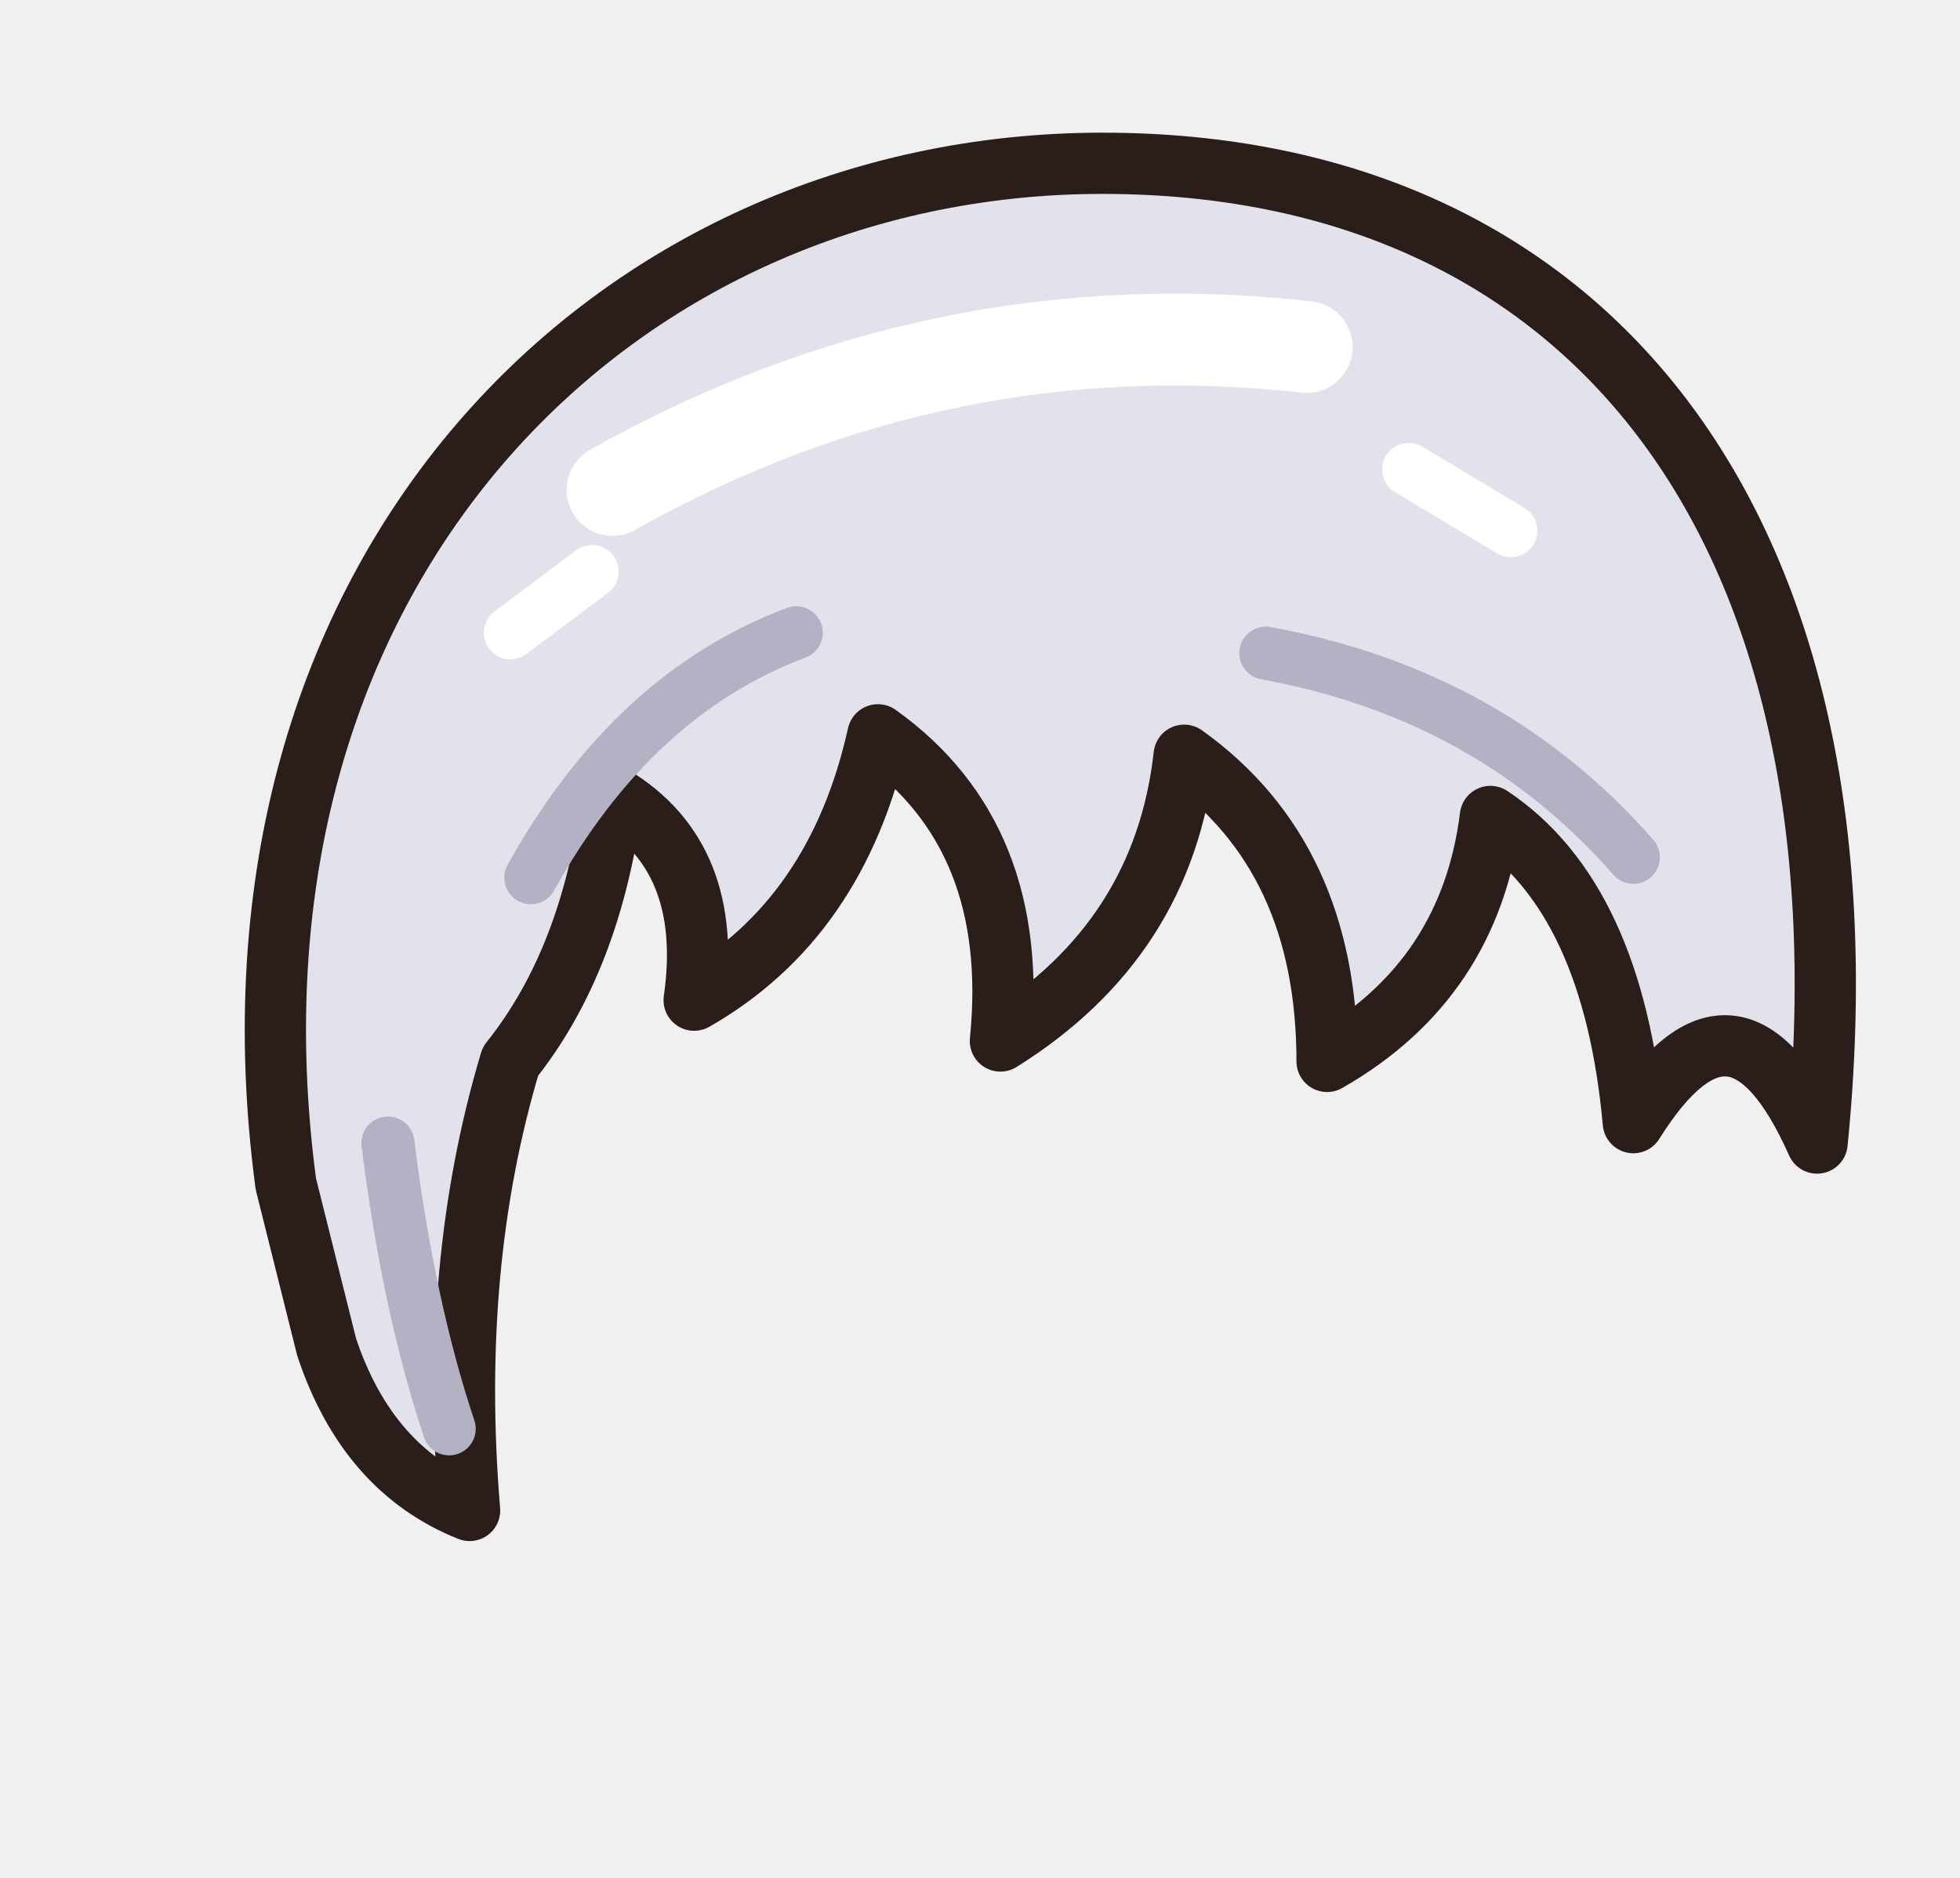
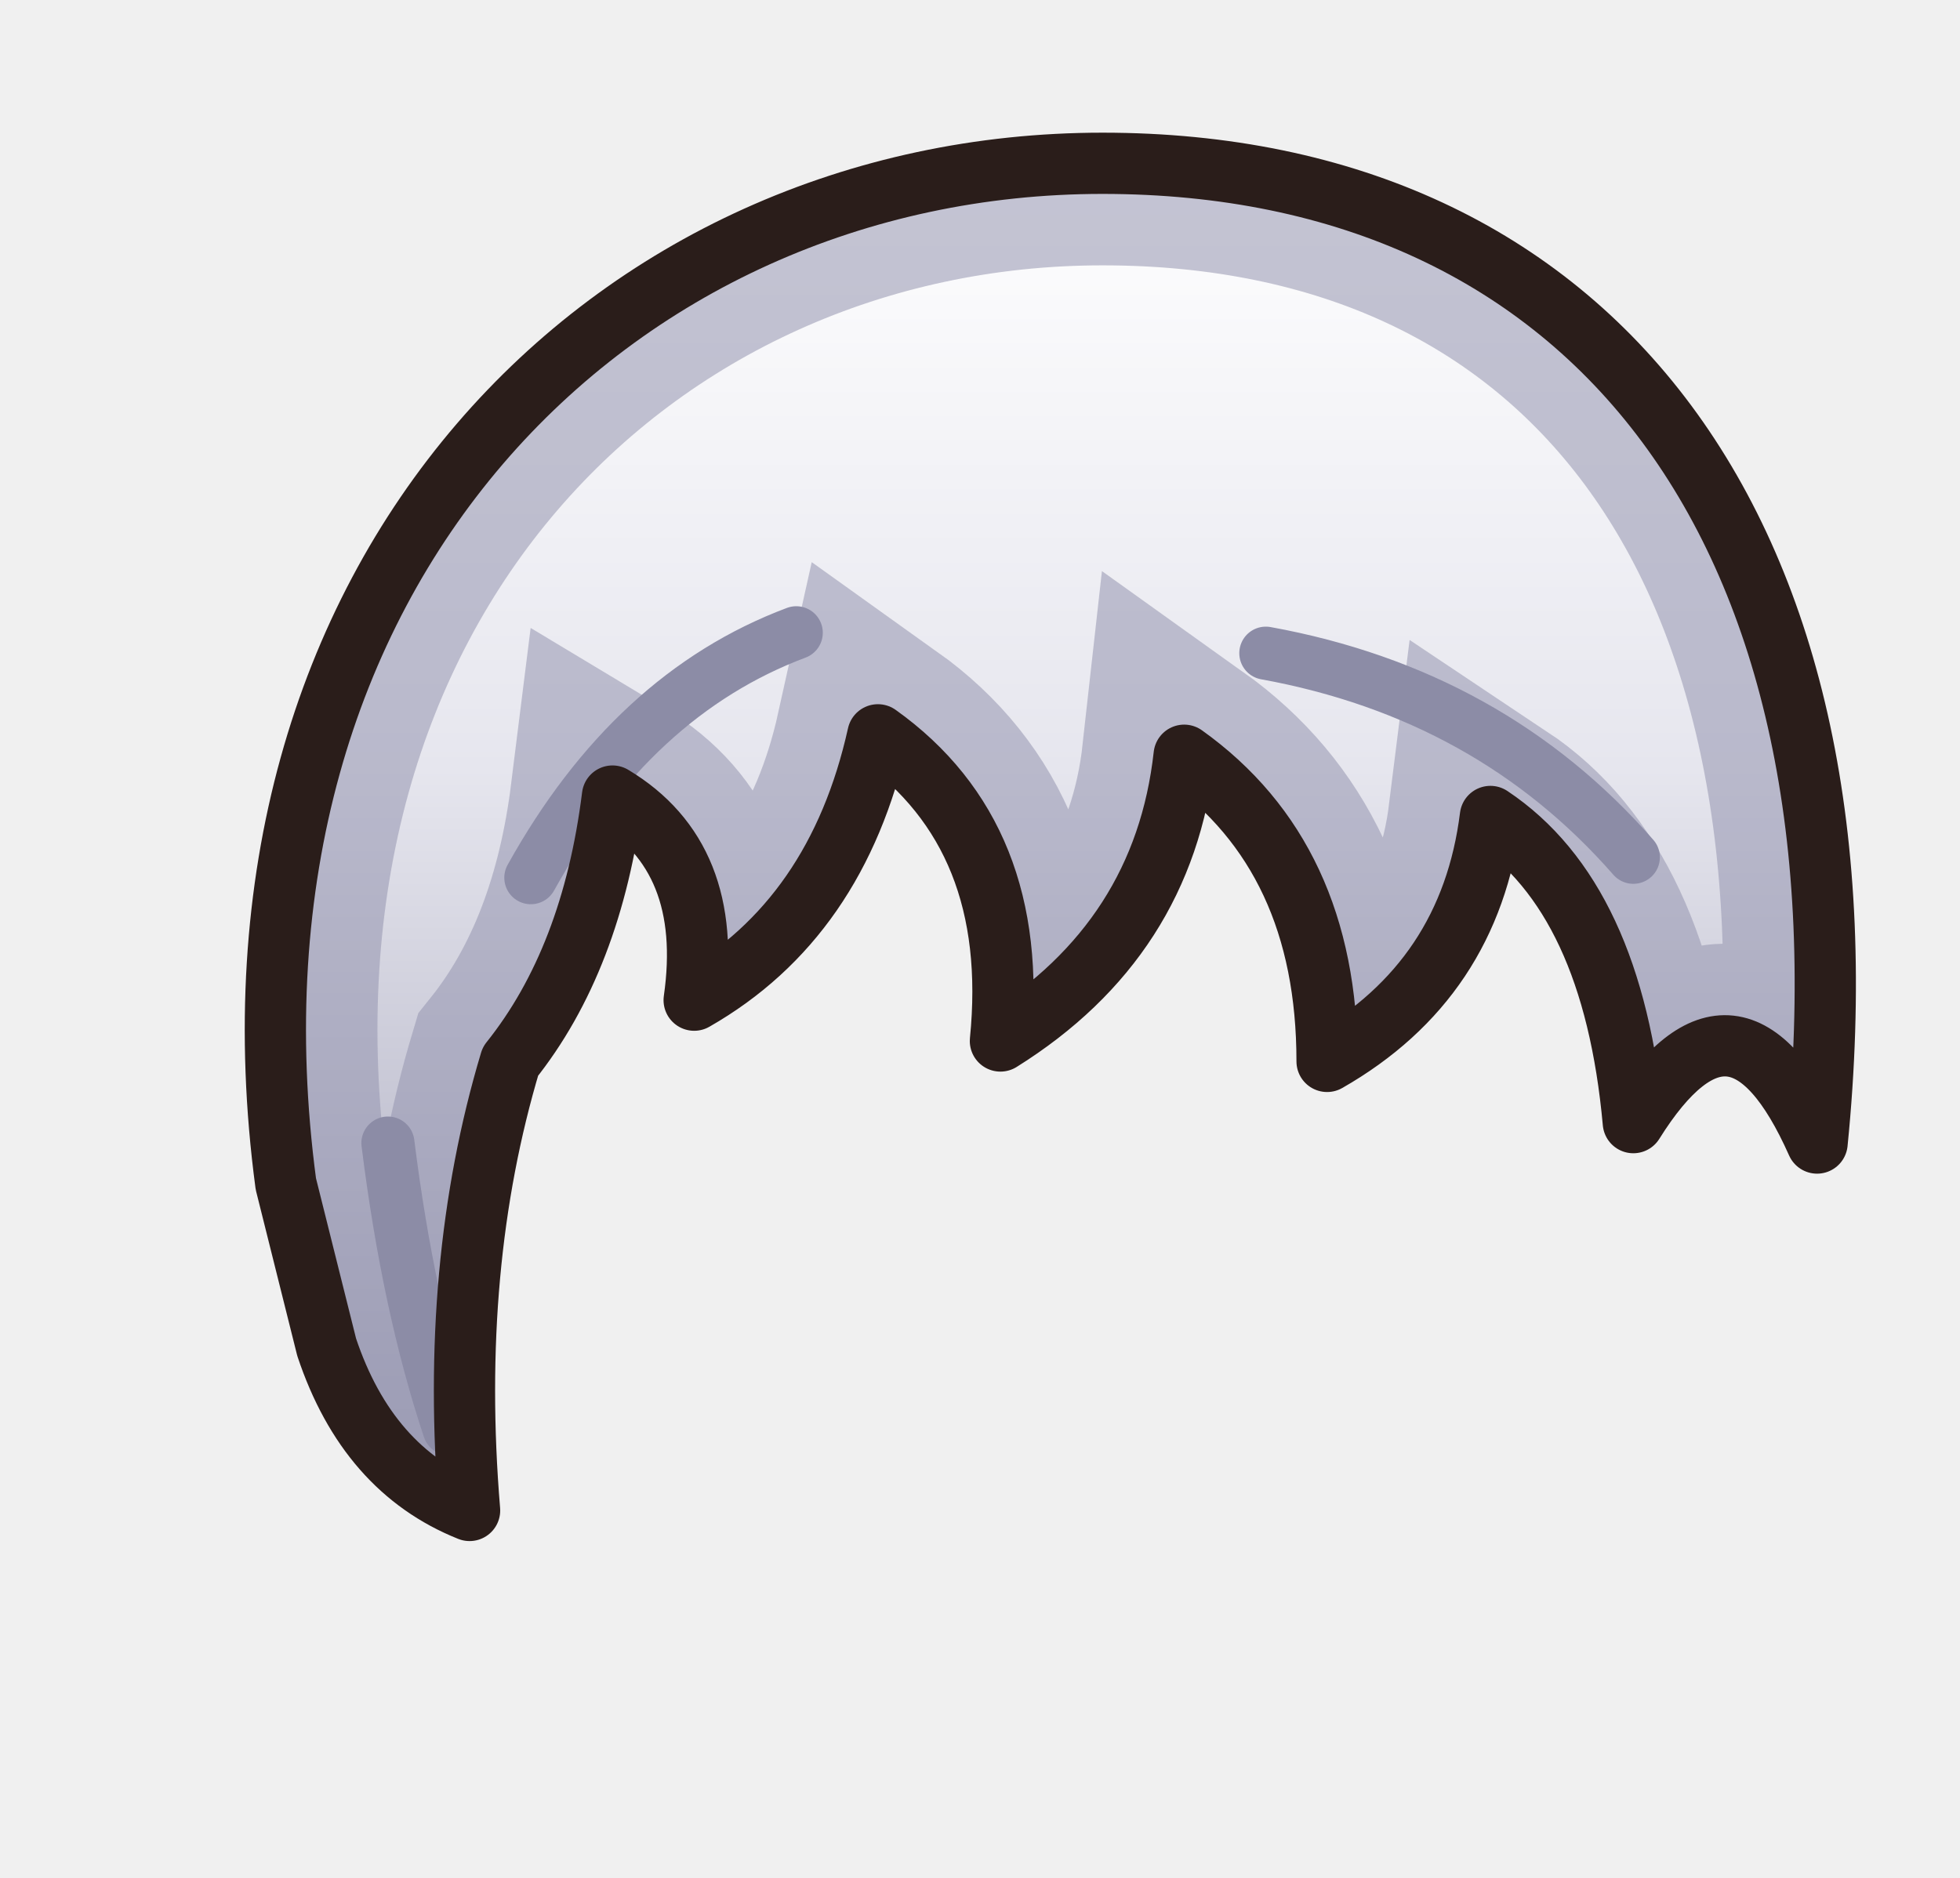
<svg xmlns="http://www.w3.org/2000/svg" viewBox="0 0 96 92" width="96" height="92">
-   <path d="M14 58C10 28 30 8 54 8C78 8 92 26 89 56Q85 47 80 55Q79 44 73 40Q72 48 65 52Q65 42 58 37Q57 46 49 51Q50 41 43 36Q41 45 34 49Q35 42 30 39Q29 47 25 52Q22 62 23 74Q18 72 16 66Z" fill="#e2e2ec" stroke="#2a1d1a" stroke-linejoin="round" stroke-linecap="round" stroke-width="3" />
-   <path d="M30 24Q46 15 64 17" fill="none" stroke="#ffffff" stroke-width="4.5" stroke-linecap="round" />
-   <path d="M25 31l4-3M69 23l5 3" stroke="#ffffff" stroke-width="2.6" stroke-linecap="round" />
-   <path d="M26 43Q31 34 39 31M62 32Q73 34 80 42M19 56Q20 64 22 70" fill="none" stroke="#b2b2c4" stroke-width="2.6" stroke-linecap="round" />
+   <defs>
+     <linearGradient id="g0" x1="0" y1="0" x2="0" y2="1">
+       <stop offset="0" stop-color="#ffffff" />
+       <stop offset=".45" stop-color="#e6e6ee" />
+       <stop offset="1" stop-color="#a2a2b8" />
+     </linearGradient>
+     <clipPath id="c0">
+       <path d="M14 58C10 28 30 8 54 8C78 8 92 26 89 56Q85 47 80 55Q79 44 73 40Q72 48 65 52Q65 42 58 37Q57 46 49 51Q50 41 43 36Q41 45 34 49Q35 42 30 39Q29 47 25 52Q22 62 23 74Q18 72 16 66Z" />
+     </clipPath>
+   </defs>
+   <path d="M14 58C10 28 30 8 54 8C78 8 92 26 89 56Q85 47 80 55Q79 44 73 40Q72 48 65 52Q65 42 58 37Q57 46 49 51Q50 41 43 36Q41 45 34 49Q35 42 30 39Q29 47 25 52Q22 62 23 74Q18 72 16 66Z" fill="url(#g0)" />
+   <g clip-path="url(#c0)">
+     <path d="M14 58C10 28 30 8 54 8C78 8 92 26 89 56Q85 47 80 55Q79 44 73 40Q72 48 65 52Q65 42 58 37Q57 46 49 51Q50 41 43 36Q41 45 34 49Q35 42 30 39Q29 47 25 52Q22 62 23 74Q18 72 16 66Z" fill="none" stroke="#9494ae" stroke-width="10" opacity=".55" />
+     <path d="M26 43Q31 34 39 31M62 32Q73 34 80 42M19 56Q20 64 22 70" fill="none" stroke="#8c8ca6" stroke-width="2.6" stroke-linecap="round" />
+   </g>
+   <path d="M14 58C10 28 30 8 54 8C78 8 92 26 89 56Q85 47 80 55Q79 44 73 40Q72 48 65 52Q65 42 58 37Q57 46 49 51Q50 41 43 36Q41 45 34 49Q35 42 30 39Q29 47 25 52Q22 62 23 74Q18 72 16 66Z" fill="none" stroke="#2a1d1a" stroke-linejoin="round" stroke-linecap="round" stroke-width="3" />
</svg>
